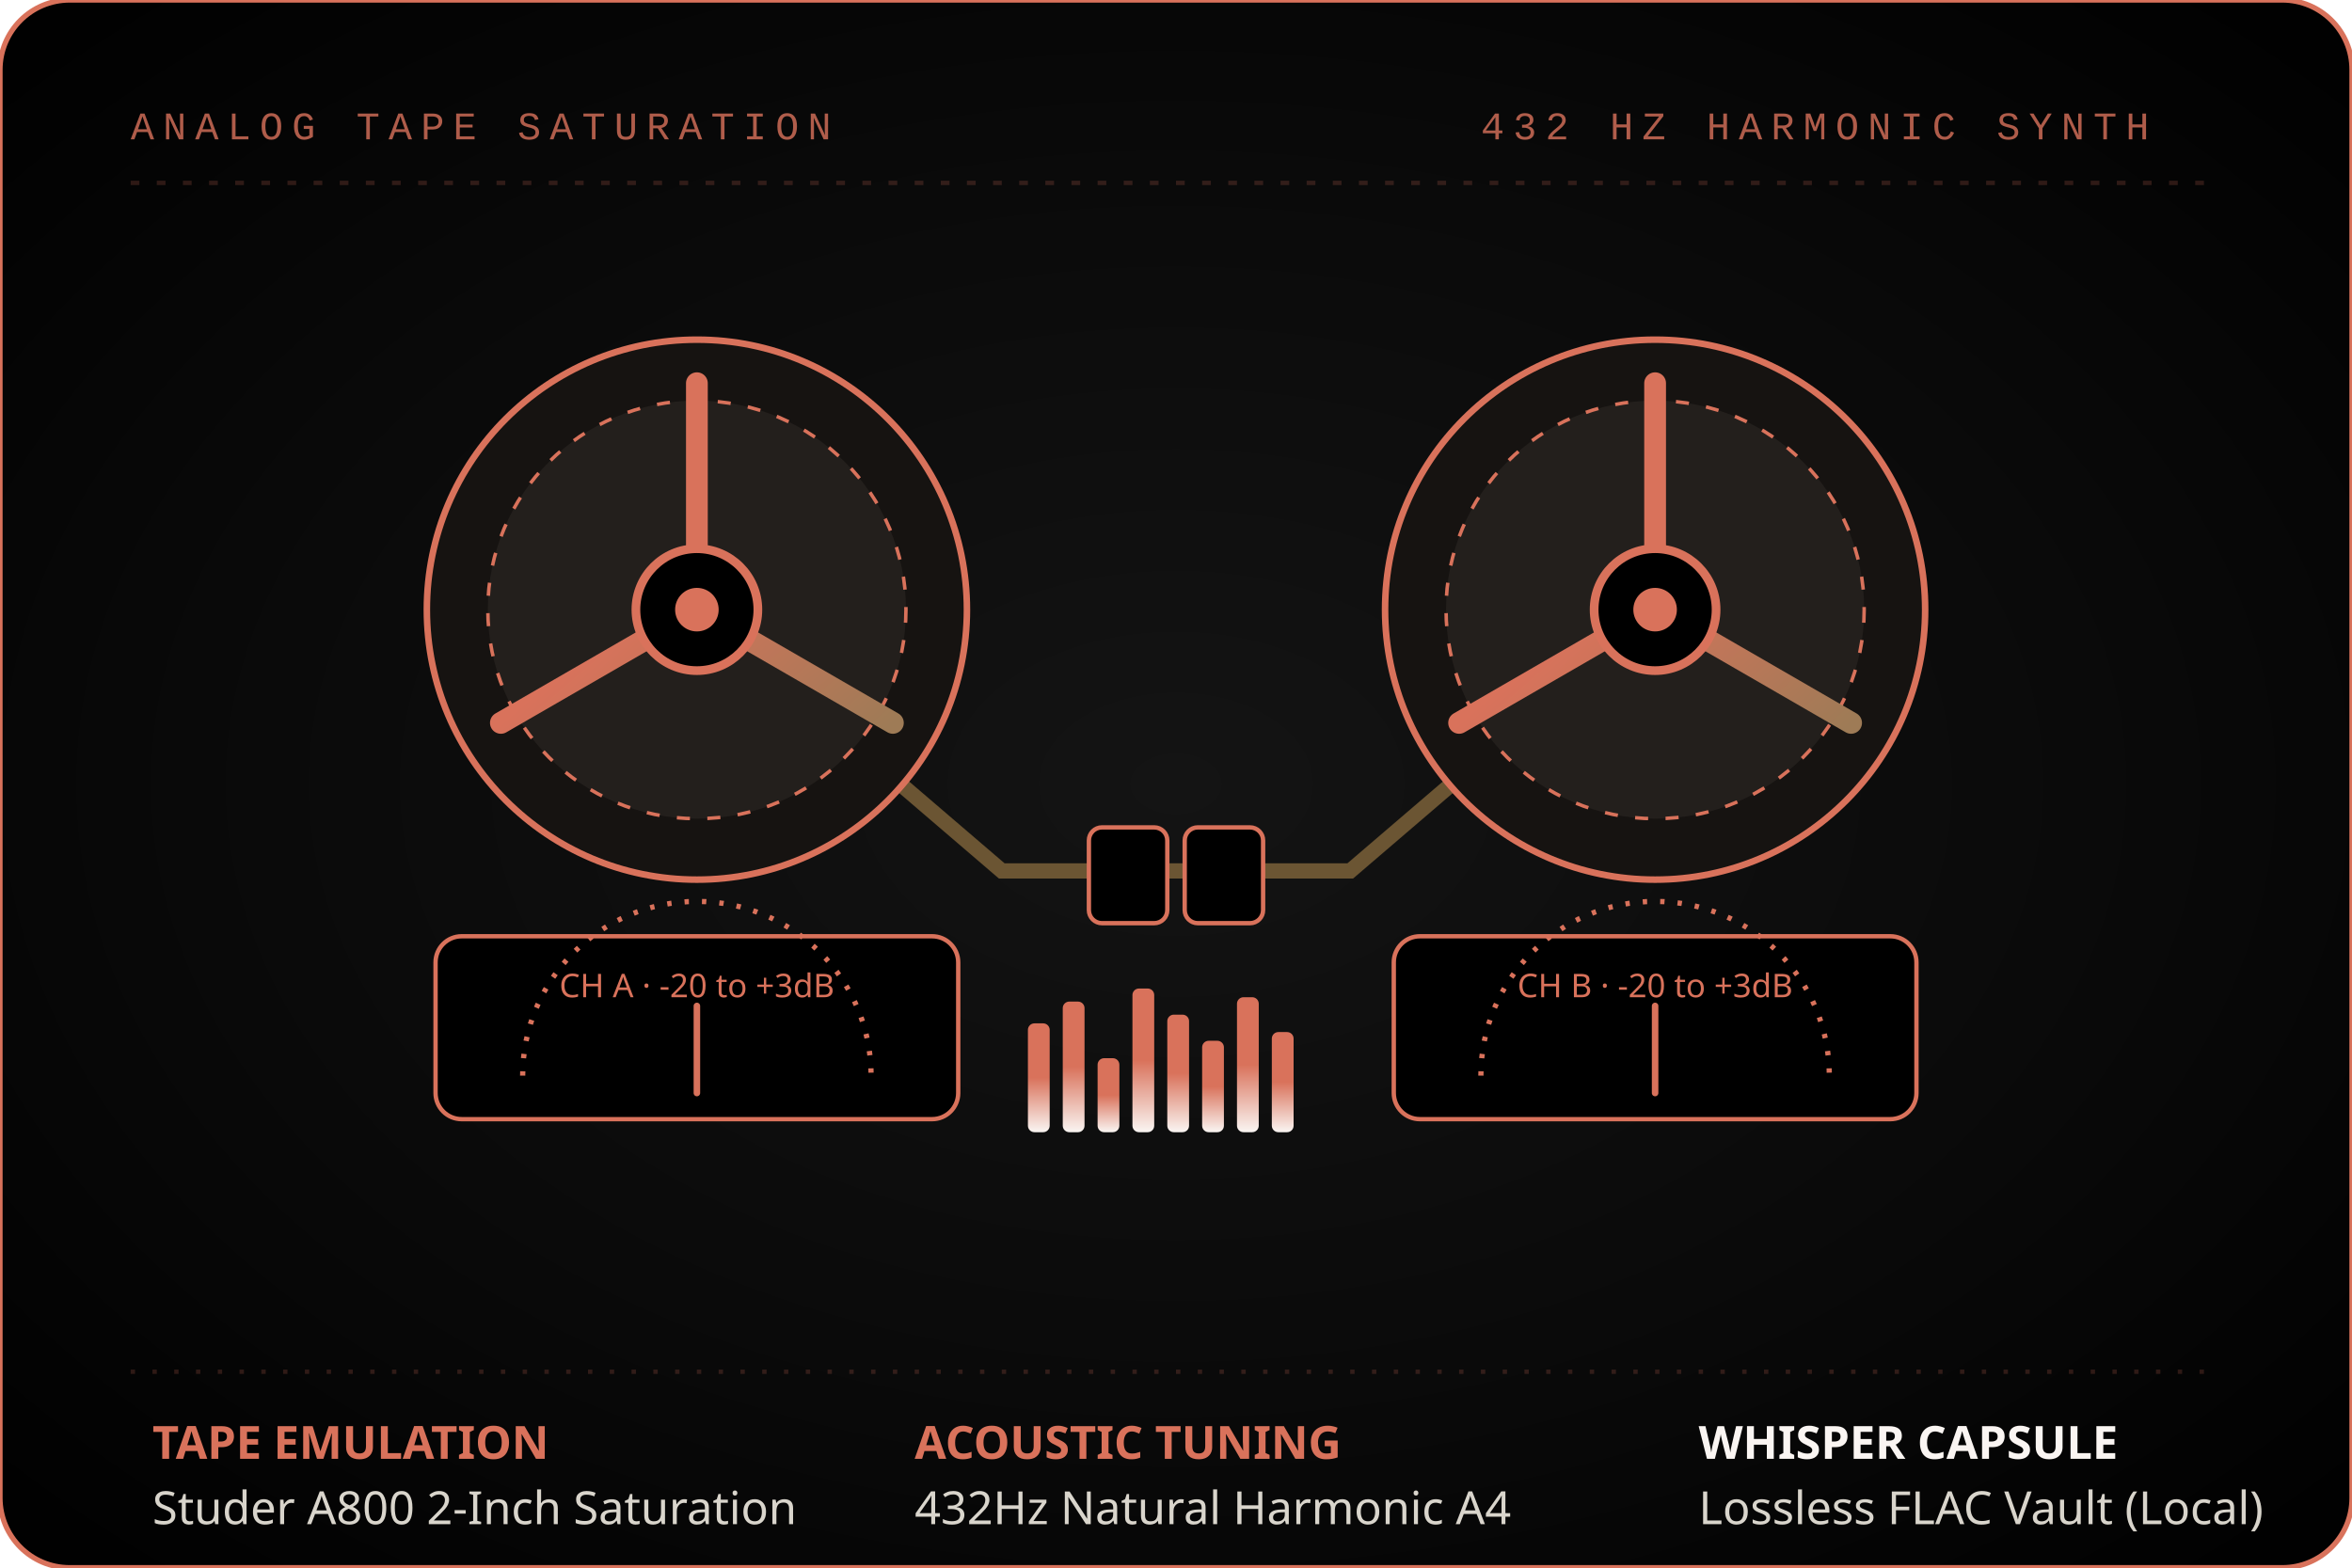
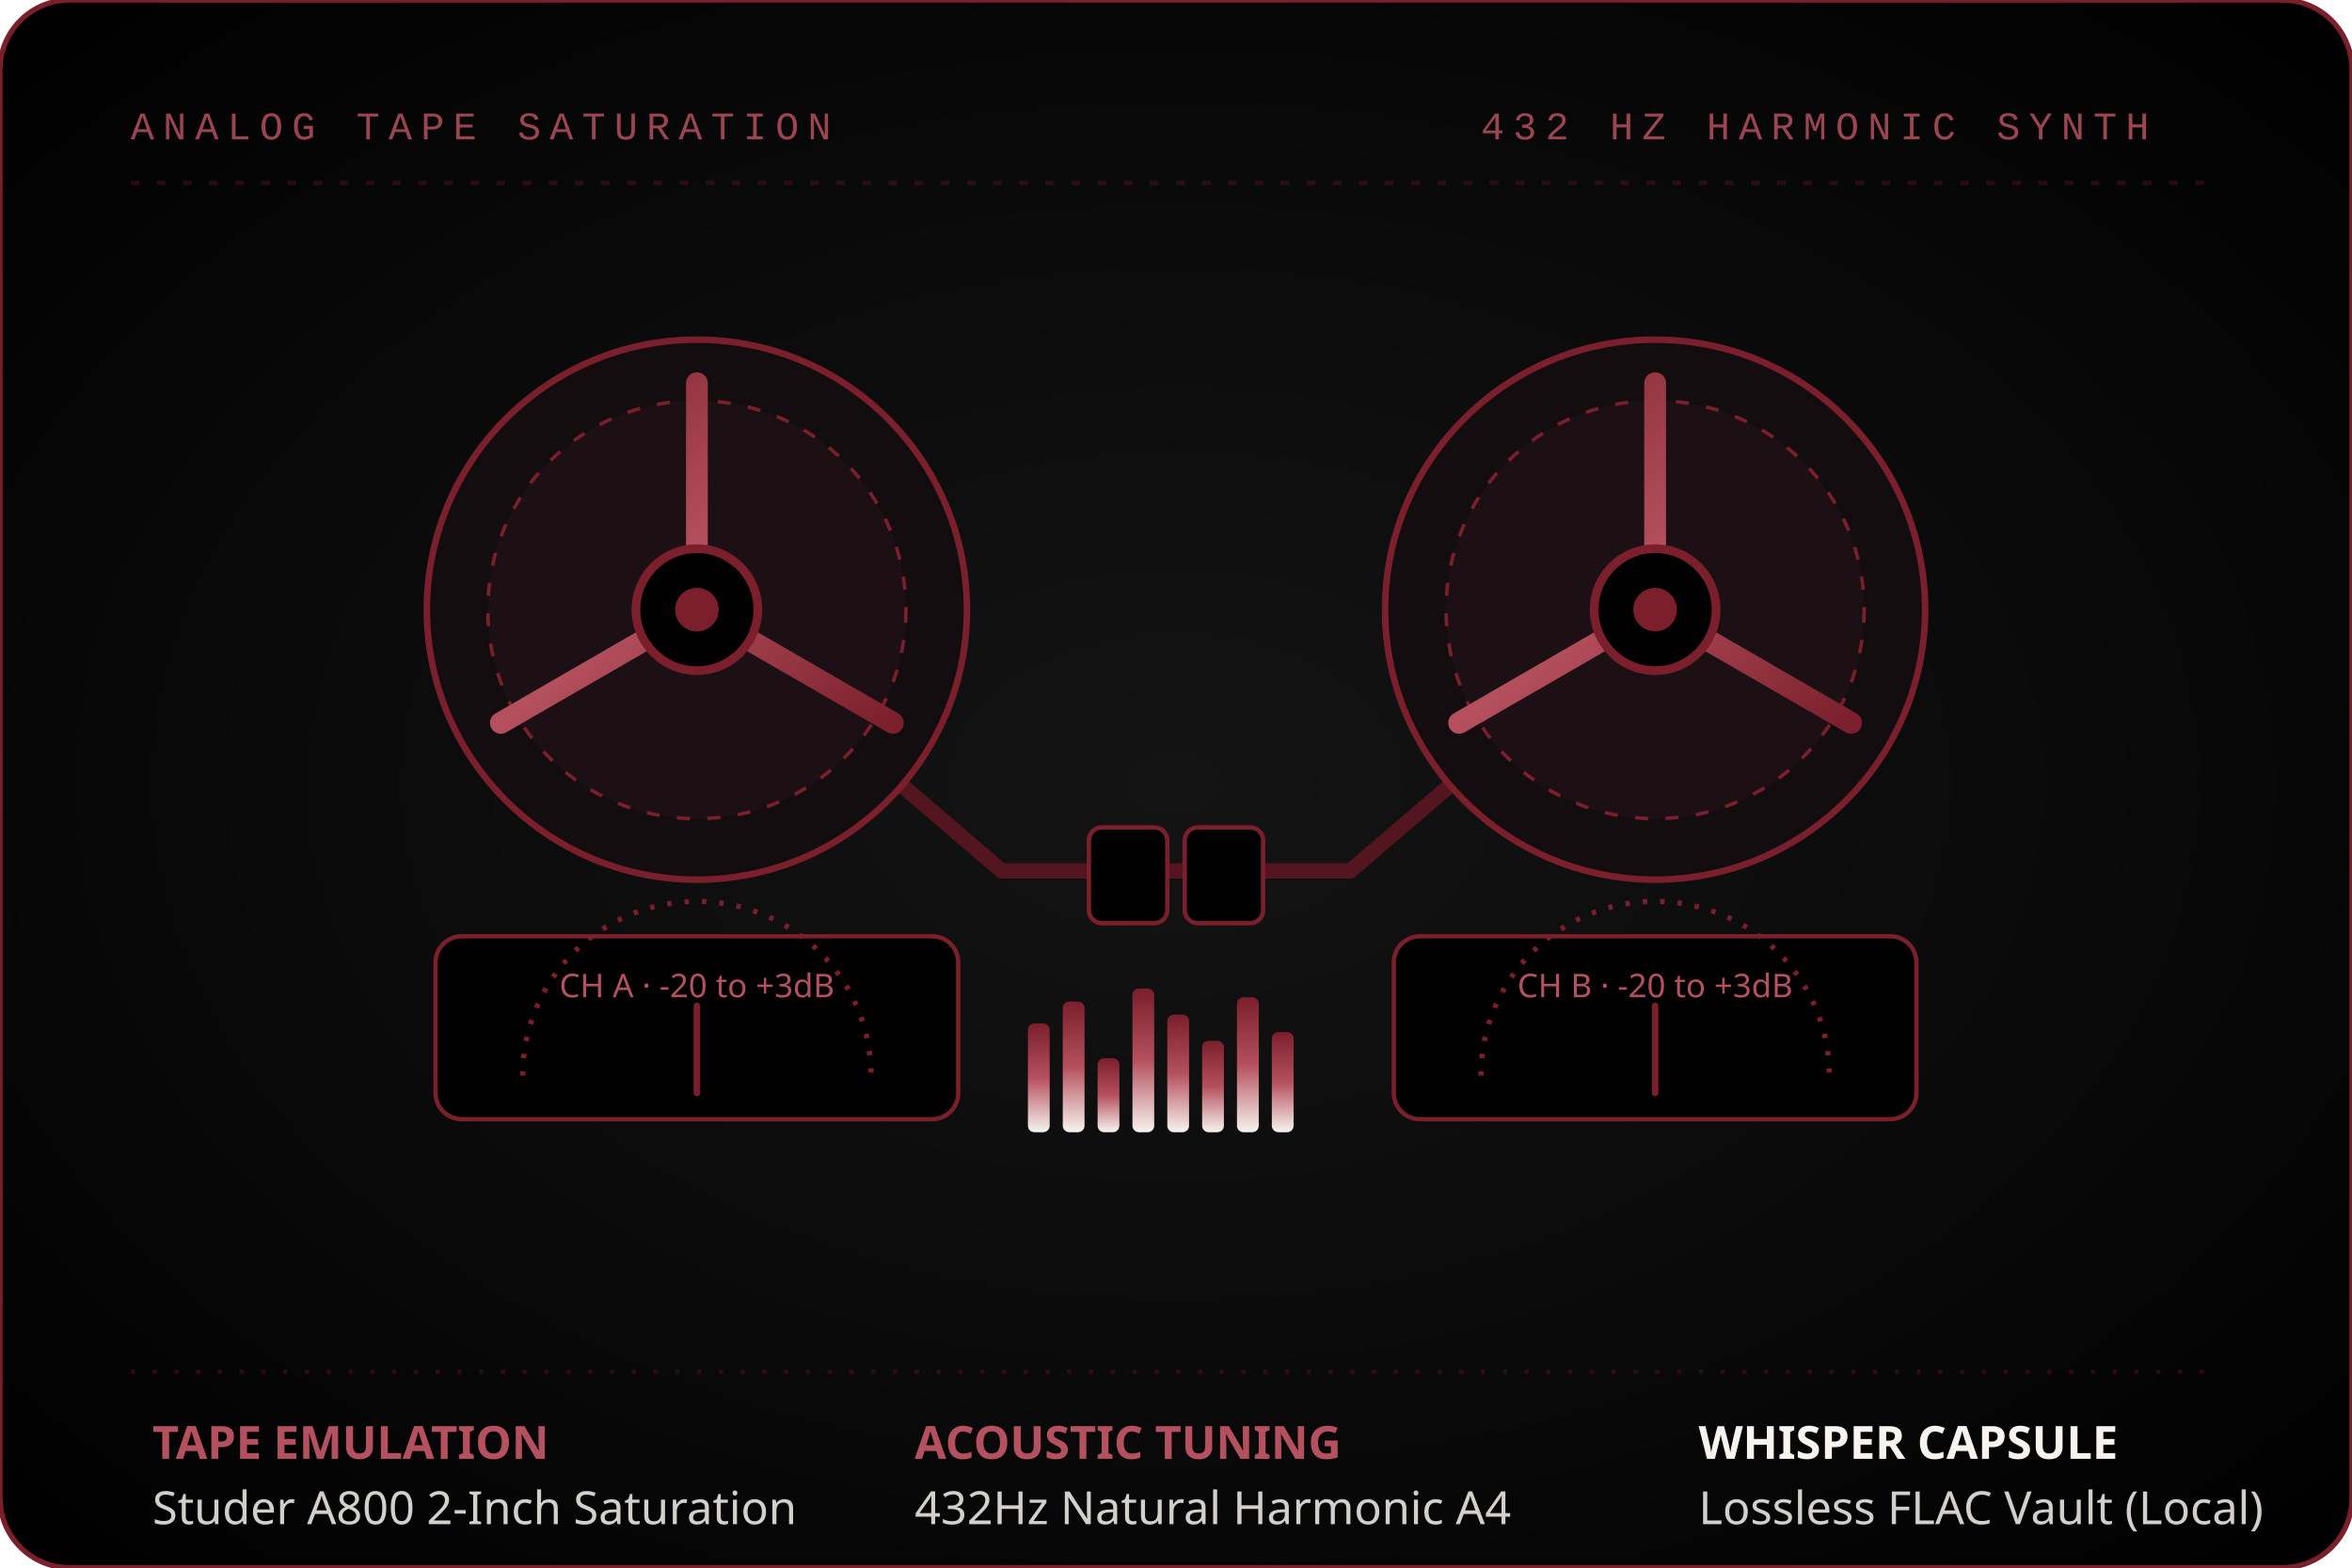
<svg xmlns="http://www.w3.org/2000/svg" viewBox="0 0 540 360" width="100%" height="100%">
  <defs>
    <radialGradient id="deckBg" cx="50%" cy="50%" r="70%">
      <stop offset="0%" stop-color="#141414" />
      <stop offset="55%" stop-color="#0A0A0A" />
      <stop offset="100%" stop-color="#000000" />
    </radialGradient>
    <linearGradient id="reelSpoke" x1="0%" y1="0%" x2="100%" y2="100%">
-       <stop offset="0%" stop-color="#D9725B" />
-       <stop offset="50%" stop-color="#D9725B" />
-       <stop offset="100%" stop-color="#9E7B56" />
+       <stop offset="0%" stop-color="#7A1F2B" />
+       <stop offset="50%" stop-color="#B5505E" />
+       <stop offset="100%" stop-color="#7A1F2B" />
    </linearGradient>
    <linearGradient id="spectrumGrad" x1="0%" y1="100%" x2="0%" y2="0%">
-       <stop offset="0%" stop-color="#FAF5F2" />
-       <stop offset="50%" stop-color="#D9725B" />
-       <stop offset="100%" stop-color="#D9725B" />
+       <stop offset="0%" stop-color="#F7F3EE" />
+       <stop offset="50%" stop-color="#B5505E" />
+       <stop offset="100%" stop-color="#7A1F2B" />
    </linearGradient>
  </defs>
  <style>
    @keyframes spinReelL {
      from { transform: rotate(0deg); }
      to { transform: rotate(360deg); }
    }
    @keyframes spinReelR {
      from { transform: rotate(0deg); }
      to { transform: rotate(360deg); }
    }
    @keyframes vuMeter1 {
      0% { transform: rotate(-35deg); }
      25% { transform: rotate(5deg); }
      50% { transform: rotate(-15deg); }
      75% { transform: rotate(18deg); }
      100% { transform: rotate(-35deg); }
    }
    @keyframes vuMeter2 {
      0% { transform: rotate(-25deg); }
      30% { transform: rotate(12deg); }
      60% { transform: rotate(-10deg); }
      85% { transform: rotate(22deg); }
      100% { transform: rotate(-25deg); }
    }
    @keyframes eqBar1 { 0%, 100% { height: 12px; y: 48px; } 50% { height: 42px; y: 18px; } }
    @keyframes eqBar2 { 0%, 100% { height: 35px; y: 25px; } 50% { height: 16px; y: 44px; } }
    @keyframes eqBar3 { 0%, 100% { height: 20px; y: 40px; } 50% { height: 50px; y: 10px; } }
    @keyframes eqBar4 { 0%, 100% { height: 45px; y: 15px; } 50% { height: 22px; y: 38px; } }

    .reel-left { transform-origin: 160px 140px; animation: spinReelL 8s linear infinite; }
    .reel-right { transform-origin: 380px 140px; animation: spinReelR 8s linear infinite; }
    .needle-1 { transform-origin: 160px 248px; animation: vuMeter1 1.2s cubic-bezier(0.4, 0, 0.2, 1) infinite; }
    .needle-2 { transform-origin: 380px 248px; animation: vuMeter2 1.4s cubic-bezier(0.4, 0, 0.2, 1) infinite 0.2s; }
    
    .eq-1 { animation: eqBar1 0.6s ease-in-out infinite; }
    .eq-2 { animation: eqBar2 0.8s ease-in-out infinite 0.1s; }
    .eq-3 { animation: eqBar3 0.7s ease-in-out infinite 0.2s; }
    .eq-4 { animation: eqBar4 0.9s ease-in-out infinite 0.15s; }
  </style>
-   <rect width="540" height="360" rx="16" fill="url(#deckBg)" stroke="#D9725B" stroke-width="1.2" />
-   <g font-family="'Courier New', monospace" font-size="9" fill="#D9725B" opacity="0.8" letter-spacing="2">
+   <rect width="540" height="360" rx="16" fill="url(#deckBg)" stroke="#7A1F2B" stroke-width="1.2" />
+   <g font-family="'Courier New', monospace" font-size="9" fill="#B5505E" opacity="0.85" letter-spacing="2">
    <text x="30" y="32">ANALOG TAPE SATURATION</text>
    <text x="340" y="32">432 HZ HARMONIC SYNTH</text>
  </g>
-   <line x1="30" y1="42" x2="510" y2="42" stroke="#D9725B" stroke-opacity="0.2" stroke-dasharray="2 4" />
-   <path d="M 160 140 L 230 200 L 310 200 L 380 140" stroke="#7A6038" stroke-width="3.5" fill="none" opacity="0.85" />
-   <rect x="250" y="190" width="18" height="22" rx="3" fill="#000000" stroke="#D9725B" stroke-width="1" />
-   <rect x="272" y="190" width="18" height="22" rx="3" fill="#000000" stroke="#D9725B" stroke-width="1" />
+   <line x1="30" y1="42" x2="510" y2="42" stroke="#7A1F2B" stroke-opacity="0.3" stroke-dasharray="2 4" />
+   <path d="M 160 140 L 230 200 L 310 200 L 380 140" stroke="#5A1520" stroke-width="3.5" fill="none" opacity="0.9" />
+   <rect x="250" y="190" width="18" height="22" rx="3" fill="#000000" stroke="#7A1F2B" stroke-width="1" />
+   <rect x="272" y="190" width="18" height="22" rx="3" fill="#000000" stroke="#7A1F2B" stroke-width="1" />
  <g class="reel-left">
-     <circle cx="160" cy="140" r="62" fill="#161311" stroke="#D9725B" stroke-width="1.5" />
-     <circle cx="160" cy="140" r="48" fill="#231F1C" stroke="#D9725B" stroke-width="0.8" stroke-dasharray="3 4" />
+     <circle cx="160" cy="140" r="62" fill="#140D0F" stroke="#7A1F2B" stroke-width="1.5" />
+     <circle cx="160" cy="140" r="48" fill="#1C1014" stroke="#7A1F2B" stroke-width="0.8" stroke-dasharray="3 4" />
    <path d="M 160 140 L 160 88 M 160 140 L 115 166 M 160 140 L 205 166" stroke="url(#reelSpoke)" stroke-width="5" stroke-linecap="round" />
-     <circle cx="160" cy="140" r="14" fill="#000000" stroke="#D9725B" stroke-width="2" />
-     <circle cx="160" cy="140" r="5" fill="#D9725B" />
+     <circle cx="160" cy="140" r="14" fill="#000000" stroke="#7A1F2B" stroke-width="2" />
+     <circle cx="160" cy="140" r="5" fill="#7A1F2B" />
  </g>
  <g class="reel-right">
-     <circle cx="380" cy="140" r="62" fill="#161311" stroke="#D9725B" stroke-width="1.5" />
-     <circle cx="380" cy="140" r="48" fill="#231F1C" stroke="#D9725B" stroke-width="0.8" stroke-dasharray="3 4" />
+     <circle cx="380" cy="140" r="62" fill="#140D0F" stroke="#7A1F2B" stroke-width="1.5" />
+     <circle cx="380" cy="140" r="48" fill="#1C1014" stroke="#7A1F2B" stroke-width="0.8" stroke-dasharray="3 4" />
    <path d="M 380 140 L 380 88 M 380 140 L 335 166 M 380 140 L 425 166" stroke="url(#reelSpoke)" stroke-width="5" stroke-linecap="round" />
-     <circle cx="380" cy="140" r="14" fill="#000000" stroke="#D9725B" stroke-width="2" />
-     <circle cx="380" cy="140" r="5" fill="#D9725B" />
+     <circle cx="380" cy="140" r="14" fill="#000000" stroke="#7A1F2B" stroke-width="2" />
+     <circle cx="380" cy="140" r="5" fill="#7A1F2B" />
  </g>
  <g transform="translate(100, 215)">
-     <rect width="120" height="42" rx="6" fill="#000000" stroke="#D9725B" stroke-width="1" />
-     <path d="M 20 32 A 40 40 0 0 1 100 32" stroke="#D9725B" stroke-width="1.2" fill="none" stroke-dasharray="1 3" />
-     <text x="60" y="14" font-family="'DM Sans', sans-serif" font-size="7.5" fill="#D9725B" text-anchor="middle">CH A · -20 to +3dB</text>
-     <line x1="60" y1="36" x2="60" y2="16" stroke="#D9725B" stroke-width="1.5" class="needle-1" stroke-linecap="round" />
+     <rect width="120" height="42" rx="6" fill="#000000" stroke="#7A1F2B" stroke-width="1" />
+     <path d="M 20 32 A 40 40 0 0 1 100 32" stroke="#7A1F2B" stroke-width="1.2" fill="none" stroke-dasharray="1 3" />
+     <text x="60" y="14" font-family="'DM Sans', sans-serif" font-size="7.5" fill="#B5505E" text-anchor="middle">CH A · -20 to +3dB</text>
+     <line x1="60" y1="36" x2="60" y2="16" stroke="#7A1F2B" stroke-width="1.5" class="needle-1" stroke-linecap="round" />
  </g>
  <g transform="translate(320, 215)">
-     <rect width="120" height="42" rx="6" fill="#000000" stroke="#D9725B" stroke-width="1" />
-     <path d="M 20 32 A 40 40 0 0 1 100 32" stroke="#D9725B" stroke-width="1.2" fill="none" stroke-dasharray="1 3" />
-     <text x="60" y="14" font-family="'DM Sans', sans-serif" font-size="7.5" fill="#D9725B" text-anchor="middle">CH B · -20 to +3dB</text>
-     <line x1="60" y1="36" x2="60" y2="16" stroke="#D9725B" stroke-width="1.5" class="needle-2" stroke-linecap="round" />
+     <rect width="120" height="42" rx="6" fill="#000000" stroke="#7A1F2B" stroke-width="1" />
+     <path d="M 20 32 A 40 40 0 0 1 100 32" stroke="#7A1F2B" stroke-width="1.2" fill="none" stroke-dasharray="1 3" />
+     <text x="60" y="14" font-family="'DM Sans', sans-serif" font-size="7.5" fill="#B5505E" text-anchor="middle">CH B · -20 to +3dB</text>
+     <line x1="60" y1="36" x2="60" y2="16" stroke="#7A1F2B" stroke-width="1.5" class="needle-2" stroke-linecap="round" />
  </g>
  <g transform="translate(236, 215)" fill="url(#spectrumGrad)">
    <rect x="0" y="20" width="5" height="25" rx="1.5" class="eq-1" />
    <rect x="8" y="15" width="5" height="30" rx="1.5" class="eq-3" />
    <rect x="16" y="28" width="5" height="17" rx="1.5" class="eq-2" />
    <rect x="24" y="12" width="5" height="33" rx="1.5" class="eq-4" />
    <rect x="32" y="18" width="5" height="27" rx="1.5" class="eq-1" />
    <rect x="40" y="24" width="5" height="21" rx="1.5" class="eq-3" />
    <rect x="48" y="14" width="5" height="31" rx="1.5" class="eq-2" />
    <rect x="56" y="22" width="5" height="23" rx="1.5" class="eq-4" />
  </g>
-   <line x1="30" y1="315" x2="510" y2="315" stroke="#D9725B" stroke-opacity="0.2" stroke-dasharray="1 4" />
-   <g font-family="'DM Sans', 'Segoe UI', sans-serif" font-size="10.5" fill="#FEF9EE">
-     <text x="35" y="335" fill="#D9725B" font-weight="700">TAPE EMULATION</text>
+   <line x1="30" y1="315" x2="510" y2="315" stroke="#7A1F2B" stroke-opacity="0.3" stroke-dasharray="1 4" />
+   <g font-family="'DM Sans', 'Segoe UI', sans-serif" font-size="10.5" fill="#F7F3EE">
+     <text x="35" y="335" fill="#B5505E" font-weight="700">TAPE EMULATION</text>
    <text x="35" y="350" opacity="0.85">Studer A800 2-Inch Saturation</text>
-     <text x="210" y="335" fill="#D9725B" font-weight="700">ACOUSTIC TUNING</text>
+     <text x="210" y="335" fill="#B5505E" font-weight="700">ACOUSTIC TUNING</text>
    <text x="210" y="350" opacity="0.85">432Hz Natural Harmonic A4</text>
-     <text x="390" y="335" fill="#FAF5F2" font-weight="700">WHISPER CAPSULE</text>
+     <text x="390" y="335" fill="#F7F3EE" font-weight="700">WHISPER CAPSULE</text>
    <text x="390" y="350" opacity="0.85">Lossless FLAC Vault (Local)</text>
  </g>
</svg>
